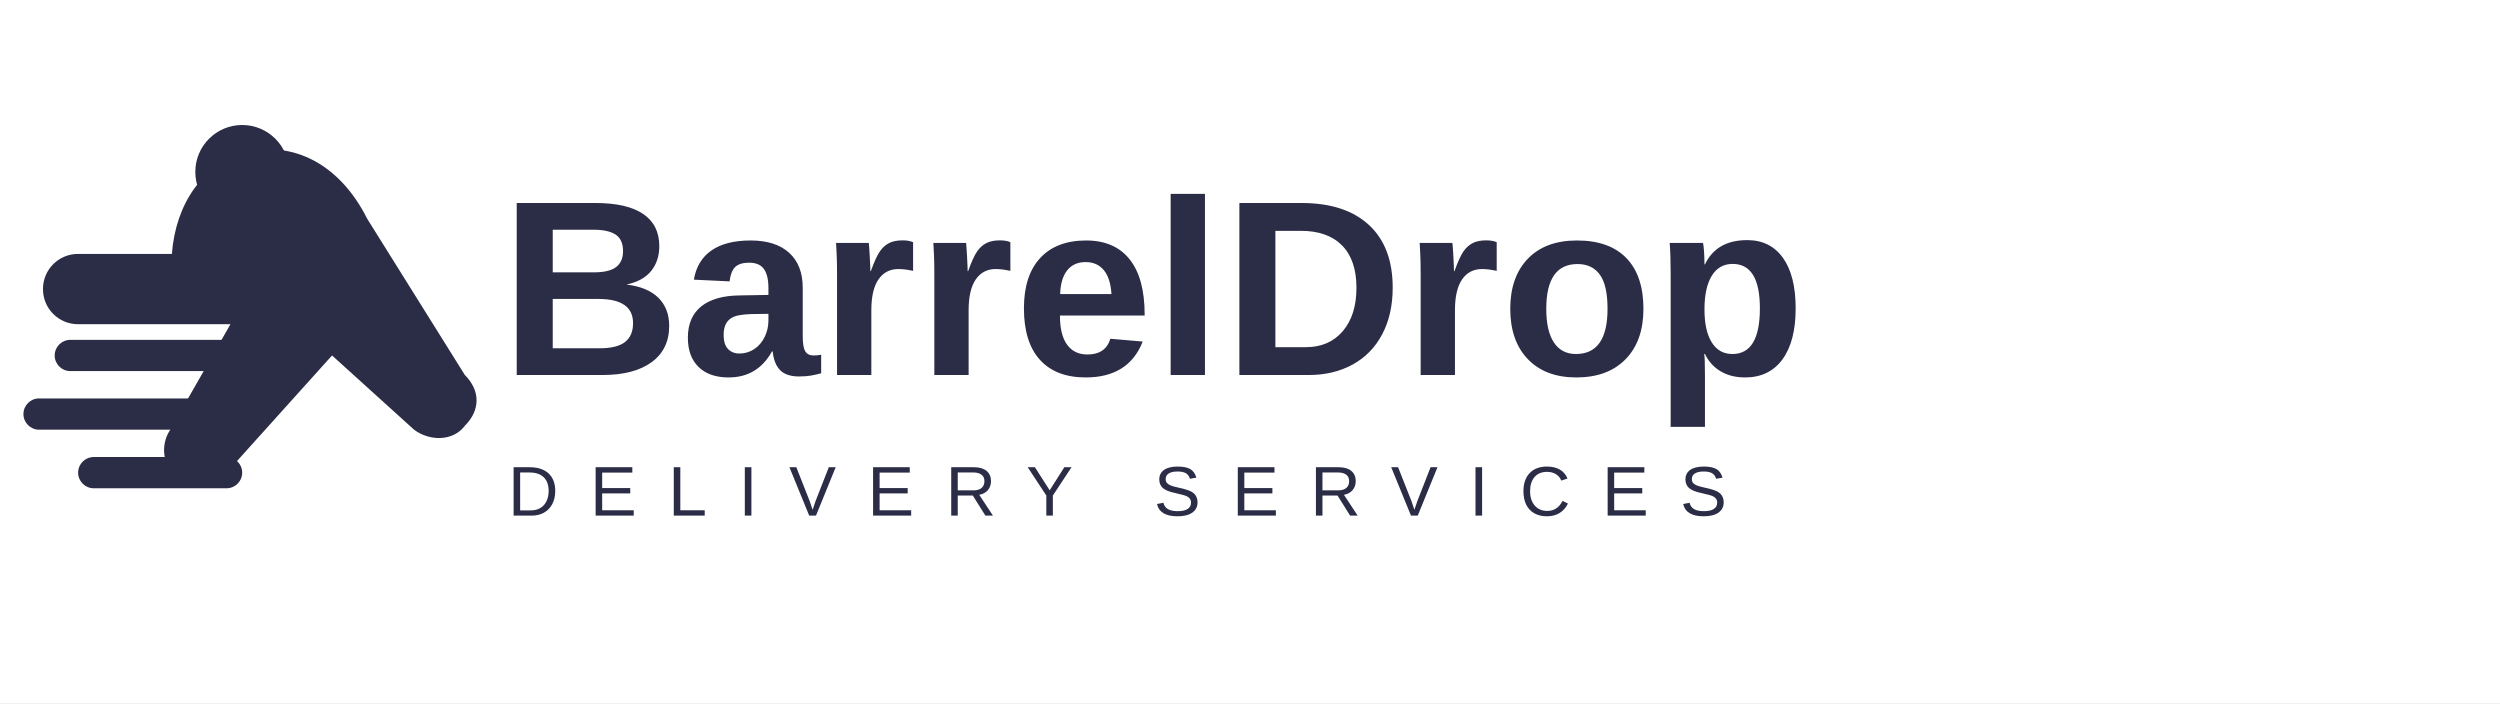
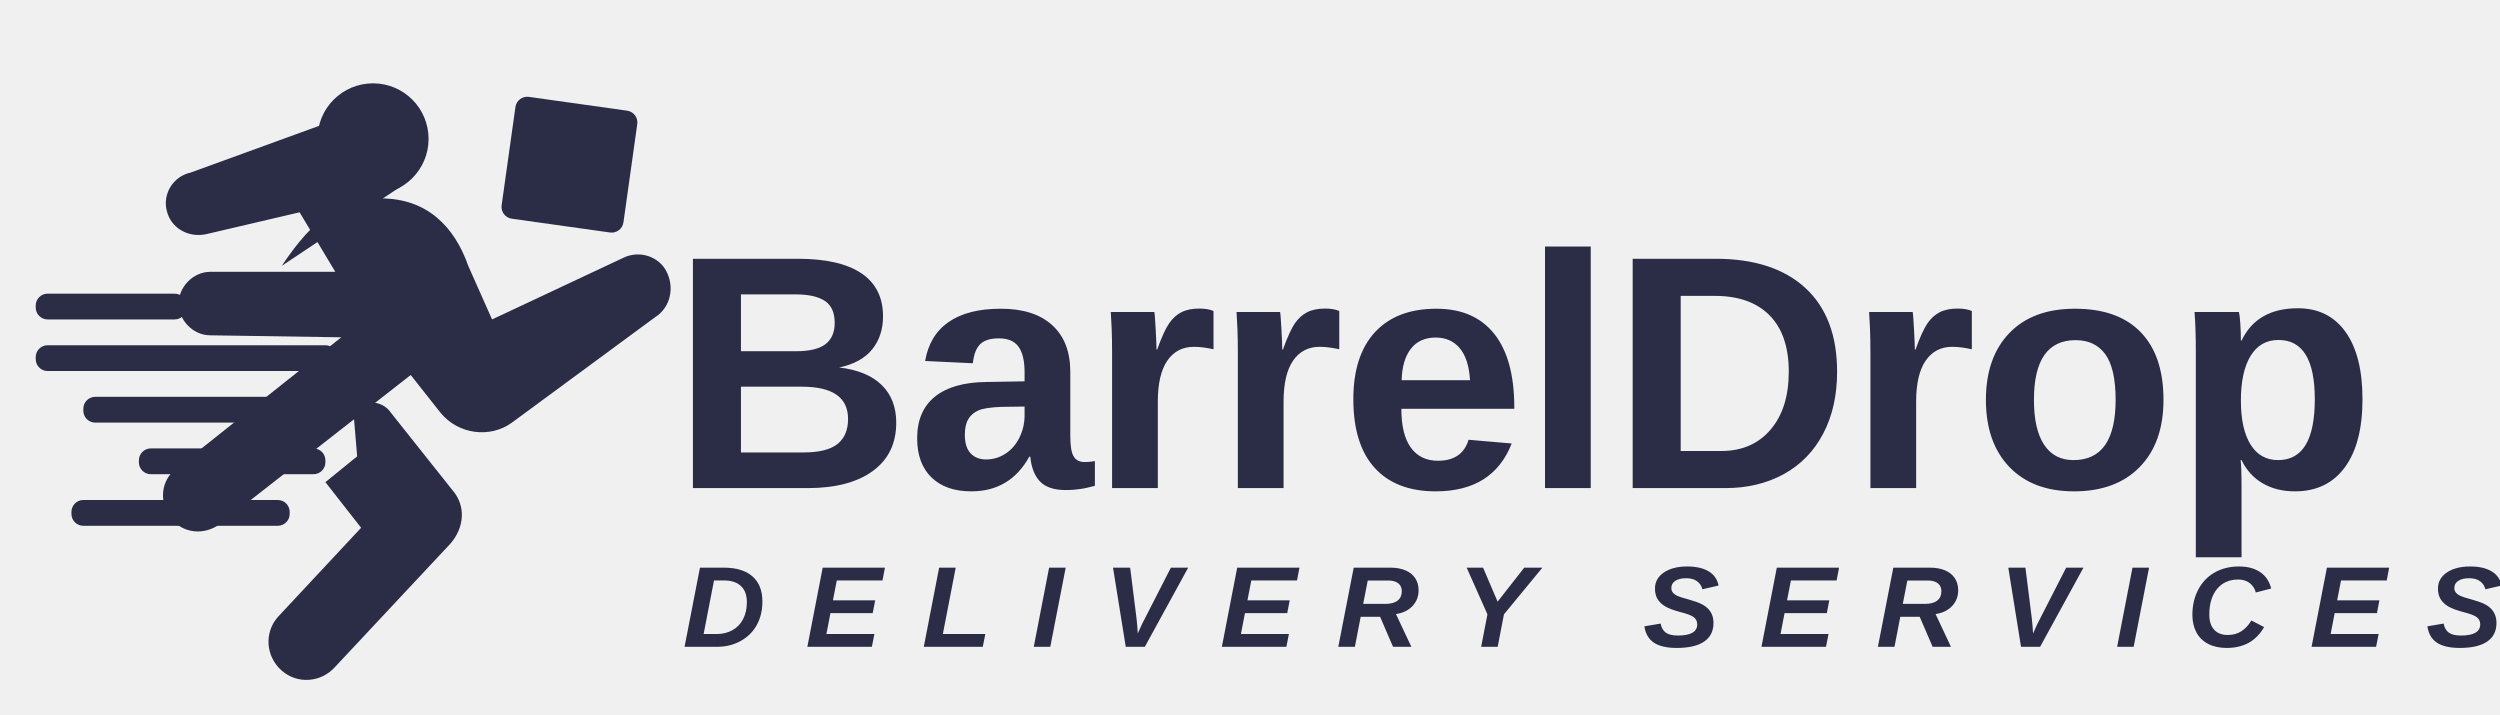
- <svg xmlns="http://www.w3.org/2000/svg" viewBox="0 0 640 180" role="img" aria-labelledby="title desc">
-   <rect width="640" height="180" fill="#ffffff" />
+ <svg xmlns="http://www.w3.org/2000/svg" viewBox="0 0 1260 360" role="img" aria-labelledby="title desc">
  <g fill="#2b2d47">
-     <circle cx="62" cy="44" r="12" />
-     <path d="M94 56c-7-14-19-20-31-17-11 3-18 13-19 26H20c-5 0-9 4-9 9s4 9 9 9h39l-16 28c-2 4-1 9 3 12 4 2 9 1 12-2l27-30 21 19c4 3 10 3 13-1 4-4 4-9 0-13L94 56z" />
-     <rect x="14" y="87" width="58" height="8" rx="4" />
-     <rect x="6" y="102" width="52" height="8" rx="4" />
-     <rect x="20" y="117" width="42" height="8" rx="4" />
+     <g transform="translate(18 16)">
+       <circle cx="170" cy="54" r="28" />
+       <rect x="238" y="36" width="62" height="62" rx="6" transform="rotate(8 269 67)" />
+       <path d="M124 118c16-24 30-34 50-34 23 0 37 14 44 34l12 27 66-31c8-4 18-1 22 7s2 18-6 23l-72 53c-11 8-27 6-36-5l-15-19-96 75c-8 6-19 5-25-3-6-8-5-19 3-25l83-66-66-1c-9 0-16-8-16-16s7-16 16-16h63l-18-30-47 11c-9 2-18-3-20-12-2-8 3-17 12-19l66-24c10-3 18-1 25 8l15 23z" />
+       <path d="M162 214l-16 13 18 23-42 45c-7 8-6 20 2 27 8 7 20 6 27-2l58-62c7-8 8-19 1-27l-31-39c-4-6-13-7-19-2z" />
+       <rect x="0" y="132" width="76" height="13" rx="6" />
+       <rect x="0" y="158" width="152" height="13" rx="6" />
+       <rect x="24" y="184" width="124" height="13" rx="6" />
+       <rect x="52" y="210" width="94" height="13" rx="6" />
+       <rect x="18" y="236" width="110" height="13" rx="6" />
+     </g>
+     <text x="338" y="246" font-size="168" font-family="'Arial Black','Helvetica Neue',Arial,sans-serif" font-weight="900" letter-spacing="-2">
+       BarrelDrop
+     </text>
+     <text x="344" y="326" font-size="58" font-family="'Arial Narrow','Helvetica Neue',Arial,sans-serif" font-style="italic" font-weight="700" letter-spacing="20">
+       DELIVERY SERVICES
+     </text>
  </g>
-   <text x="128" y="96" fill="#2b2d47" font-size="64" font-family="Arial, sans-serif" font-weight="700">BarrelDrop</text>
-   <text x="130" y="132" fill="#2b2d47" font-size="18" font-family="Arial, sans-serif" letter-spacing="8">DELIVERY SERVICES</text>
</svg>
